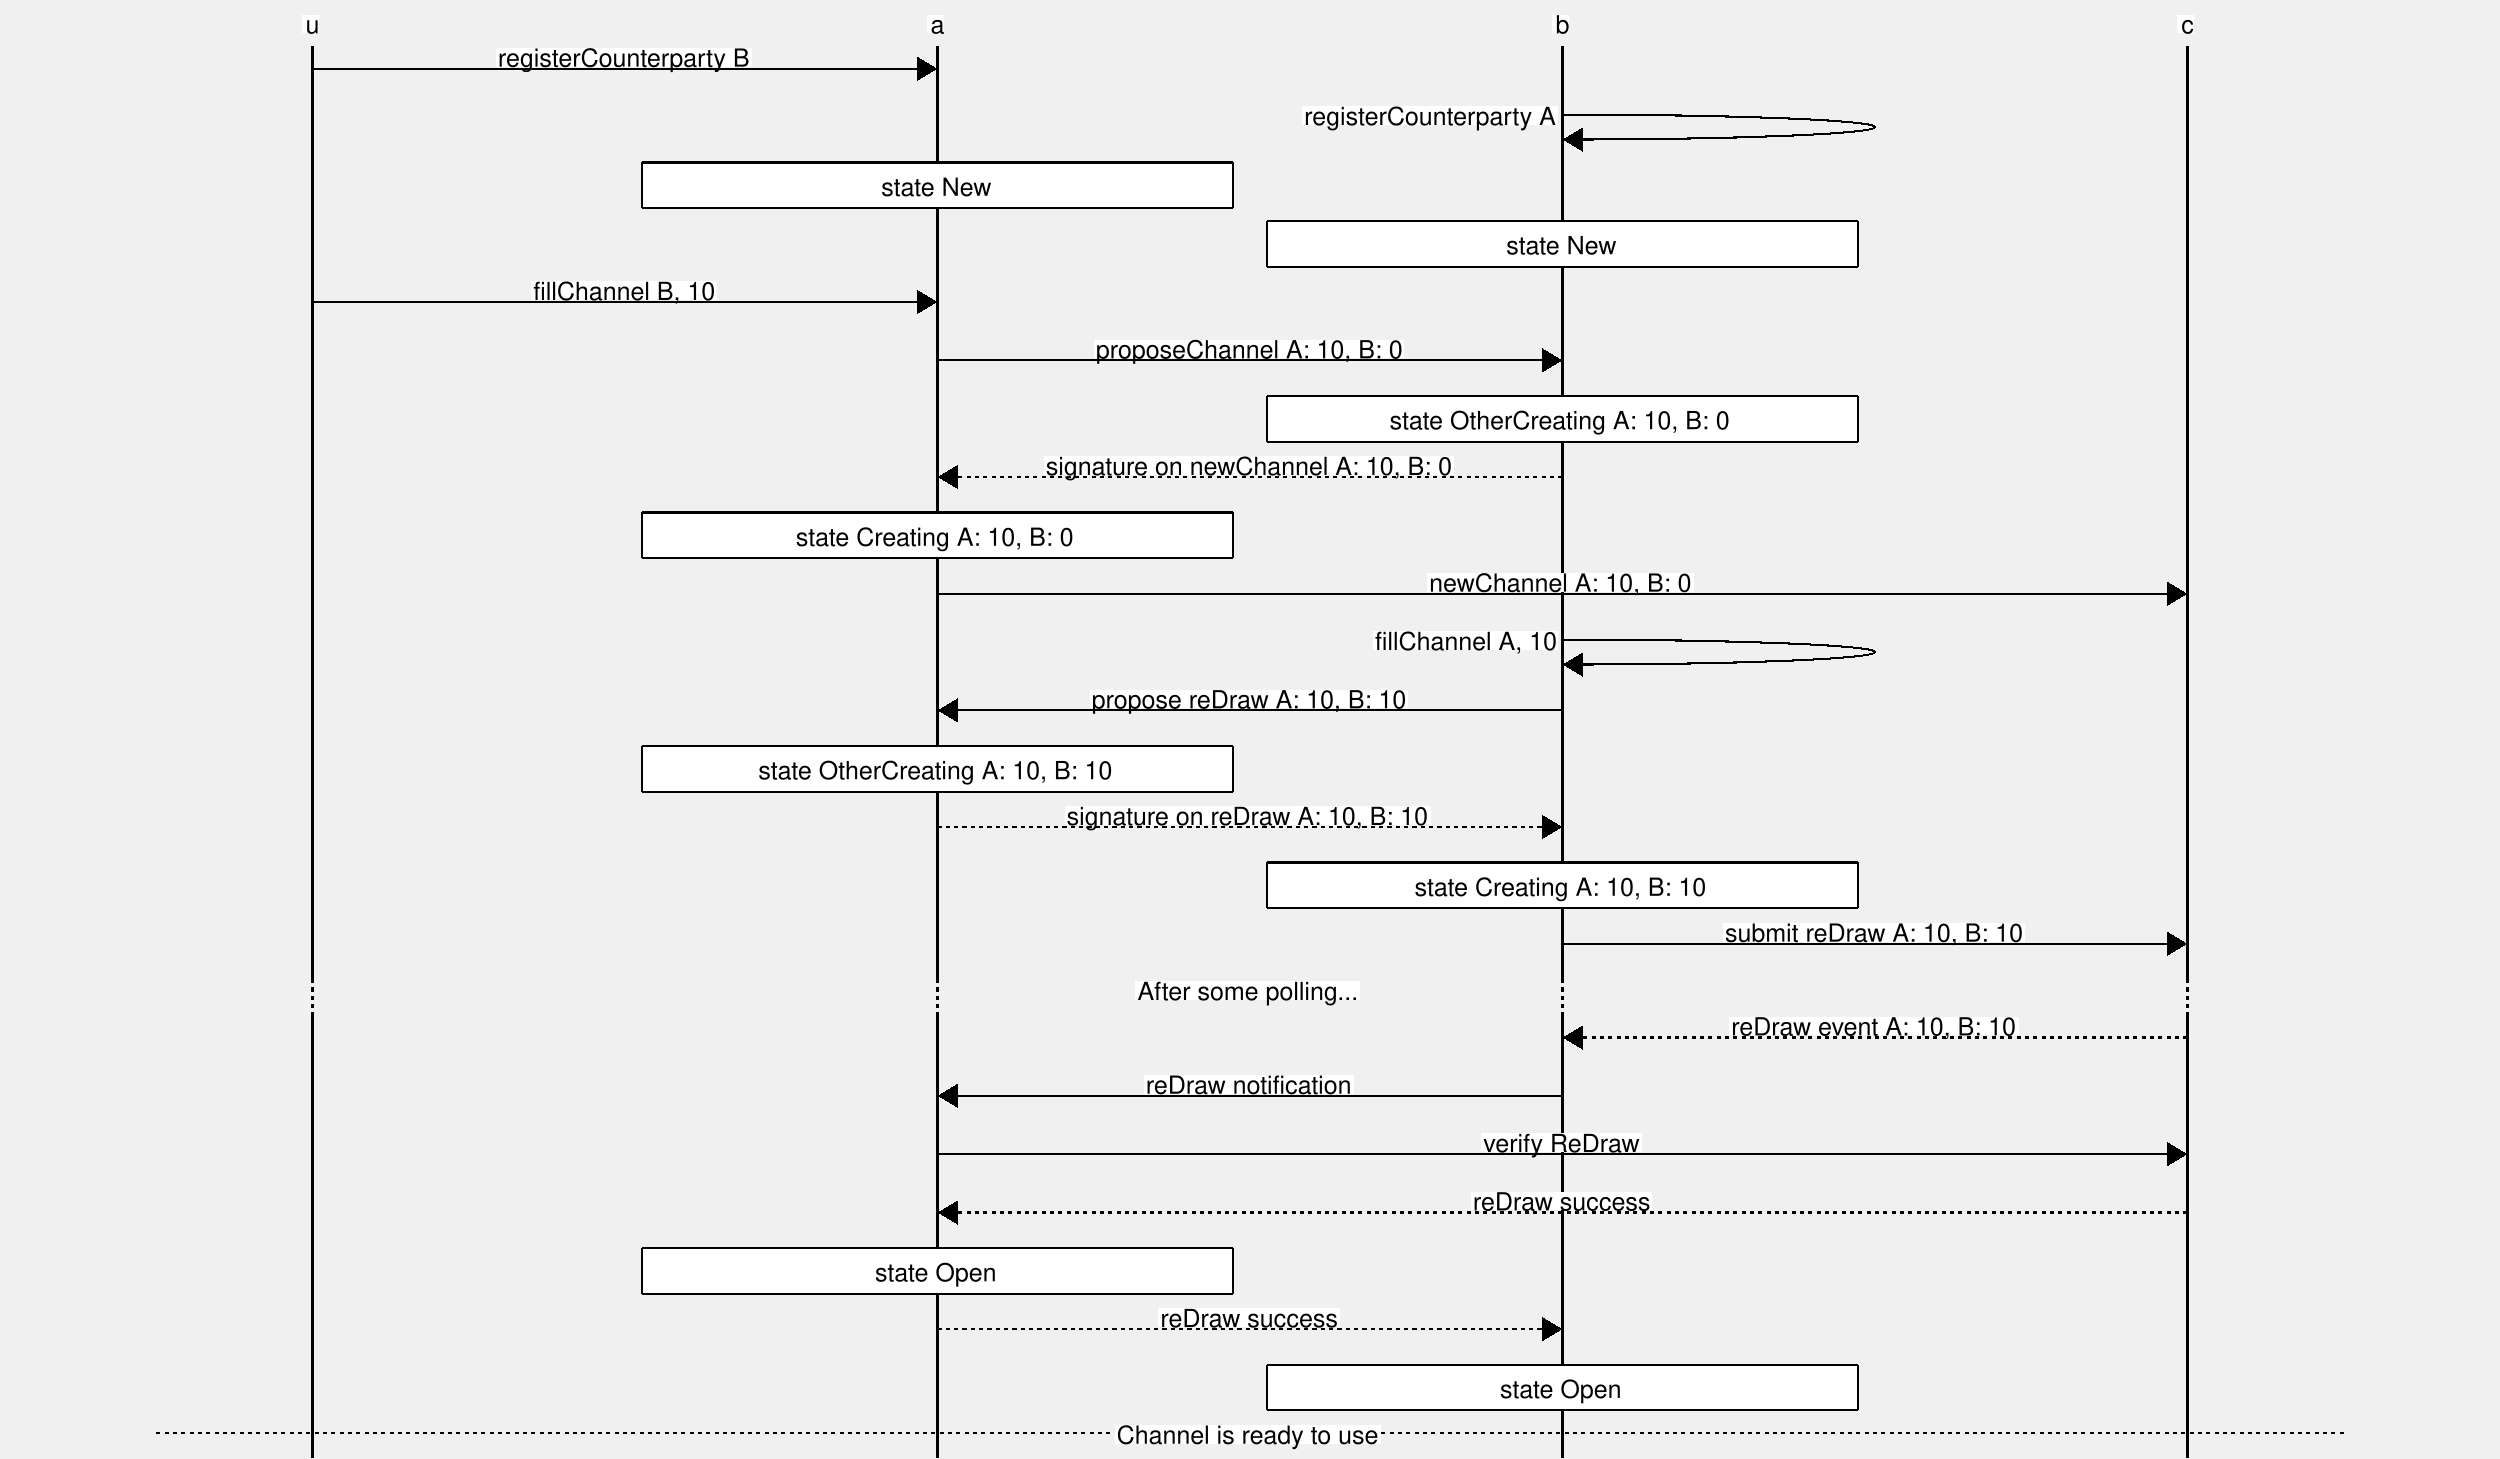
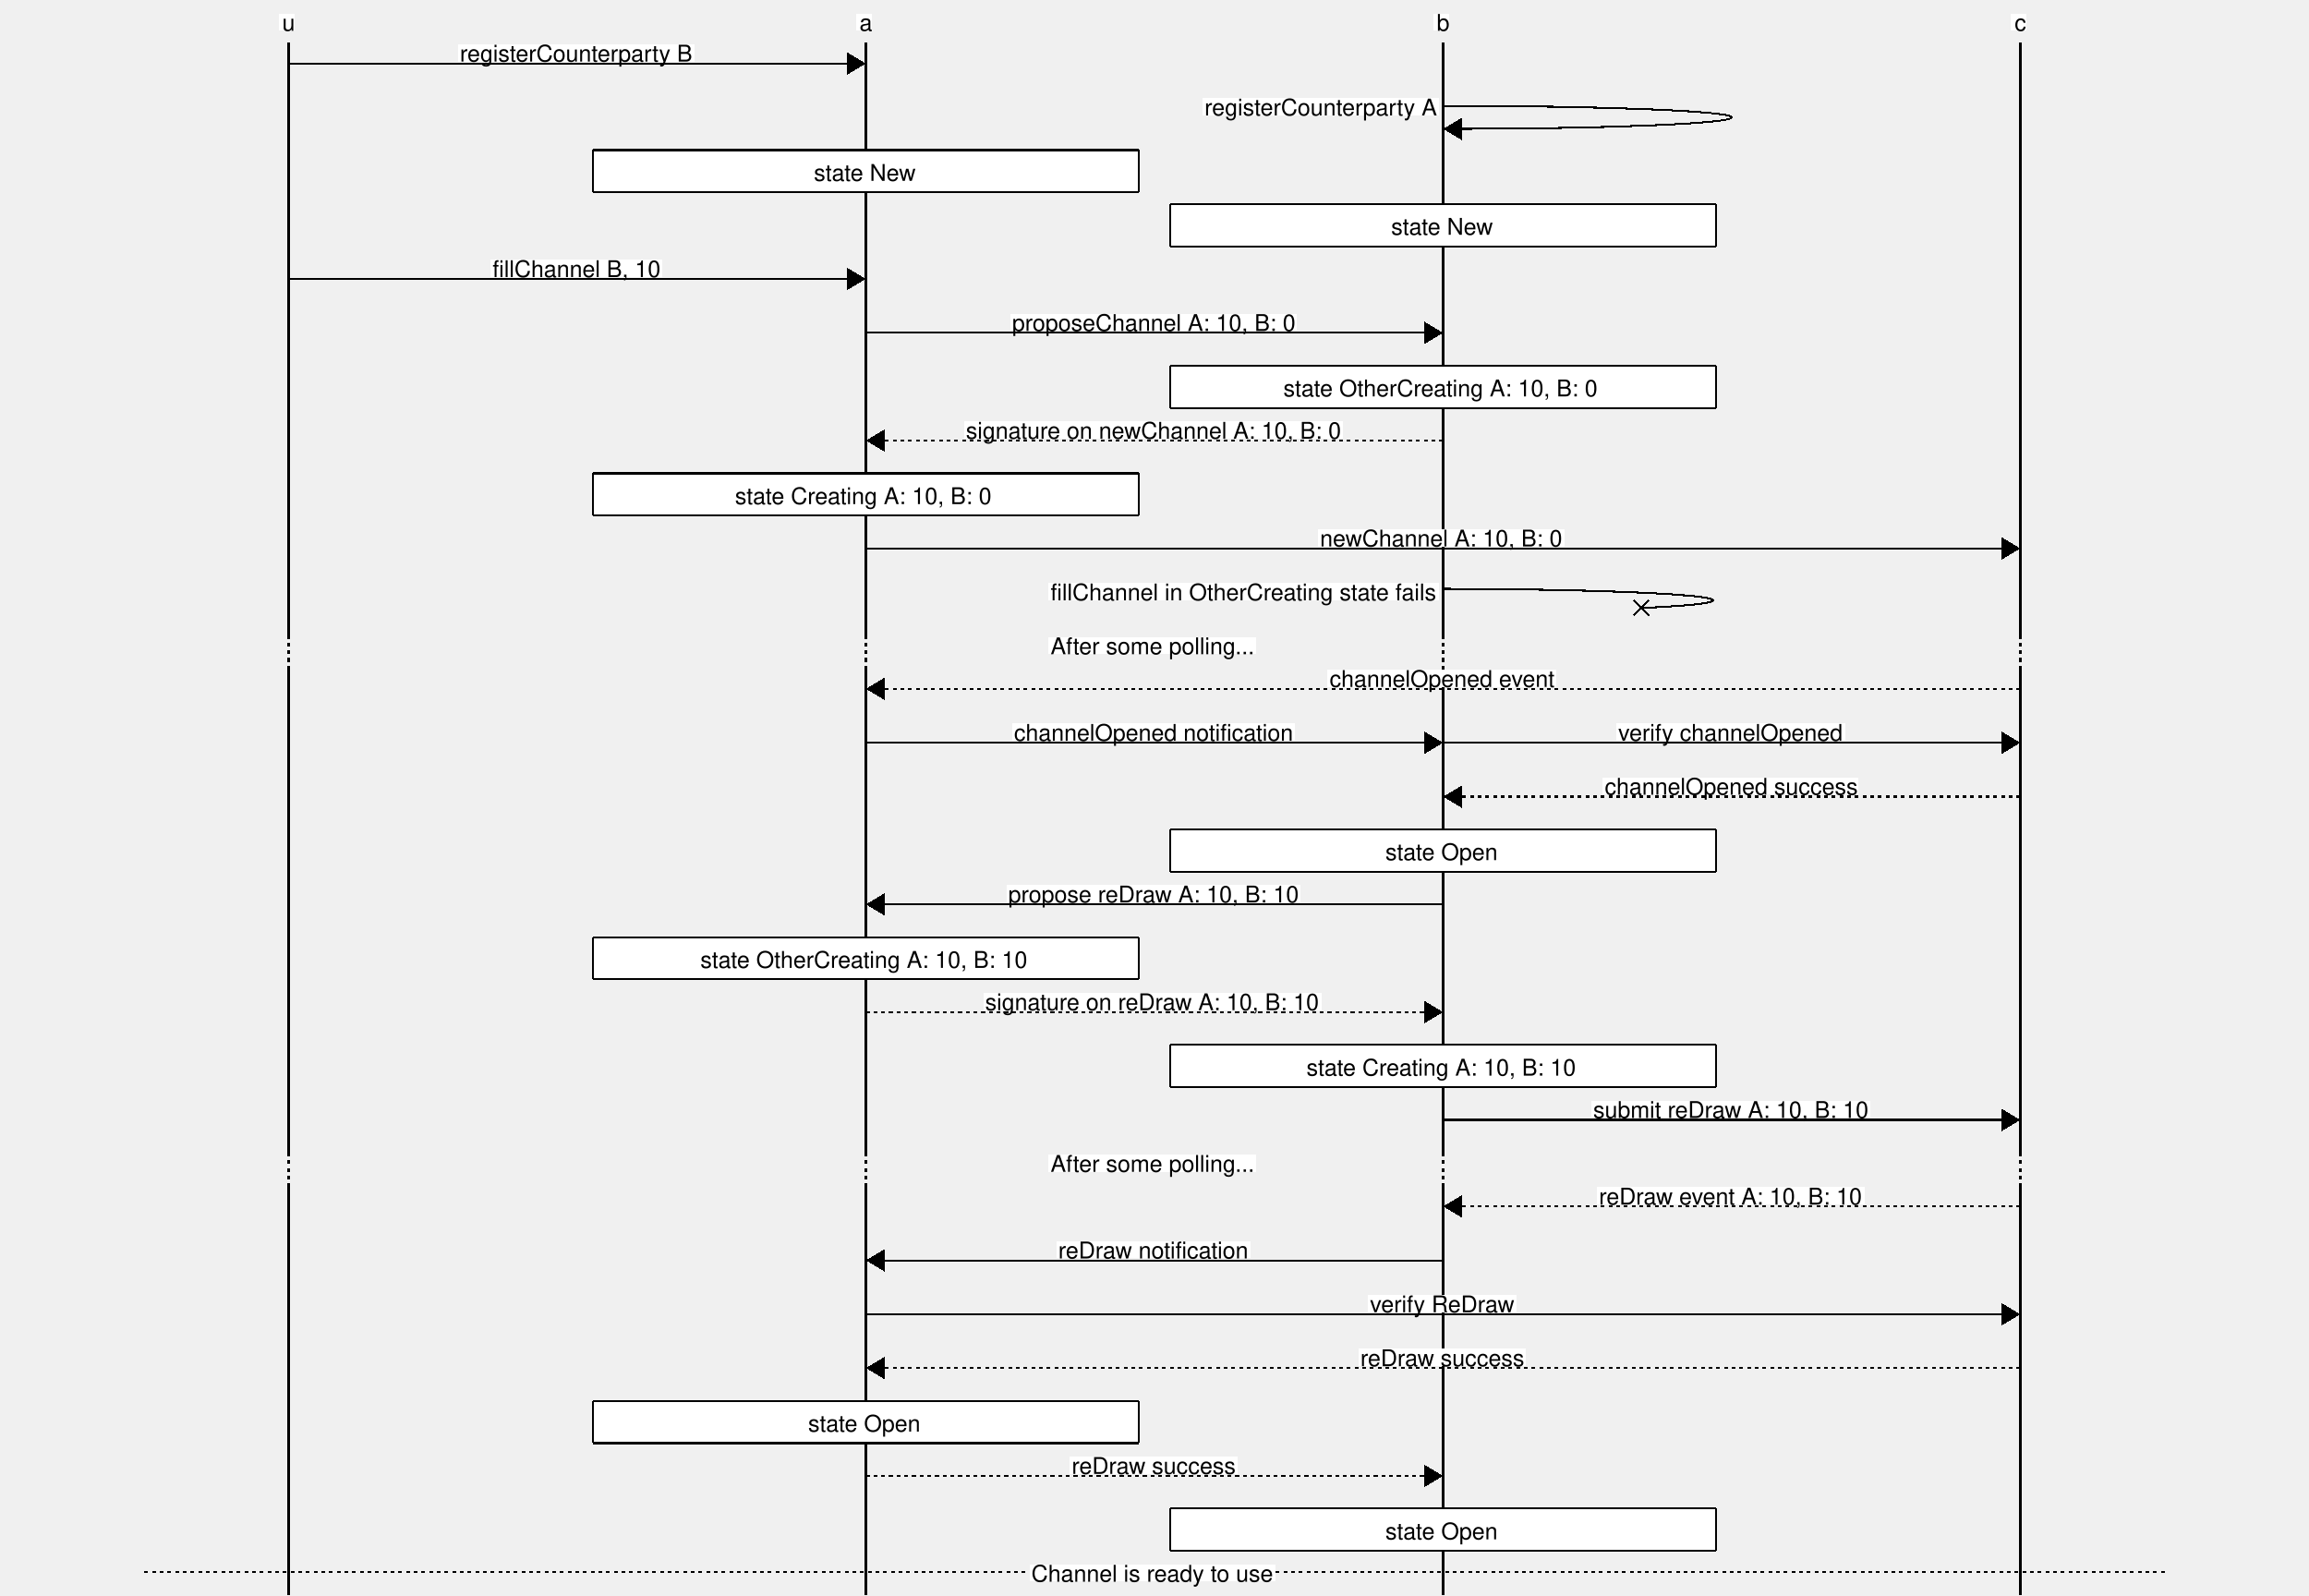
- <svg xmlns="http://www.w3.org/2000/svg" version="1.1" width="1200px" height="700px" viewBox="0 0 1200 700" shape-rendering="crispEdges" stroke-width="1" text-rendering="geometricPrecision">
+ <svg xmlns="http://www.w3.org/2000/svg" version="1.1" width="1200px" height="829px" viewBox="0 0 1200 829" shape-rendering="crispEdges" stroke-width="1" text-rendering="geometricPrecision">
  <polygon fill="white" points="145,7 153,7 153,16 145,16" />
  <text x="150" y="16" textLength="7" font-family="Helvetica" font-size="12" fill="black" text-anchor="middle">

u
</text>
  <polygon fill="white" points="445,7 453,7 453,16 445,16" />
  <text x="450" y="16" textLength="7" font-family="Helvetica" font-size="12" fill="black" text-anchor="middle">

a
</text>
  <polygon fill="white" points="745,7 753,7 753,16 745,16" />
  <text x="750" y="16" textLength="7" font-family="Helvetica" font-size="12" fill="black" text-anchor="middle">

b
</text>
  <polygon fill="white" points="1045,7 1053,7 1053,16 1045,16" />
  <text x="1050" y="16" textLength="6" font-family="Helvetica" font-size="12" fill="black" text-anchor="middle">

c
</text>
  <line x1="150" y1="22" x2="150" y2="50" stroke="black" />
  <line x1="450" y1="22" x2="450" y2="50" stroke="black" />
  <line x1="750" y1="22" x2="750" y2="50" stroke="black" />
  <line x1="1050" y1="22" x2="1050" y2="50" stroke="black" />
  <line x1="150" y1="33" x2="450" y2="33" stroke="black" />
  <polygon fill="black" points="450,33 440,39 440,27" />
  <polygon fill="white" points="238,23 361,23 361,32 238,32" />
  <text x="239" y="32" textLength="121" font-family="Helvetica" font-size="12" fill="black">
registerCounterparty B
</text>
  <line x1="150" y1="50" x2="150" y2="78" stroke="black" />
  <line x1="450" y1="50" x2="450" y2="78" stroke="black" />
  <line x1="750" y1="50" x2="750" y2="78" stroke="black" />
  <line x1="1050" y1="50" x2="1050" y2="78" stroke="black" />
  <path d="M 750 55 A150,6 0 0,1 750,67" stroke="black" fill="none" />
  <polygon fill="black" points="750,67 760,73 760,61" />
  <polygon fill="white" points="625,51 748,51 748,60 625,60" />
  <text x="626" y="60" textLength="121" font-family="Helvetica" font-size="12" fill="black">
registerCounterparty A
</text>
  <line x1="150" y1="78" x2="150" y2="106" stroke="black" />
  <line x1="450" y1="78" x2="450" y2="106" stroke="black" />
  <line x1="750" y1="78" x2="750" y2="106" stroke="black" />
  <line x1="1050" y1="78" x2="1050" y2="106" stroke="black" />
  <polygon fill="white" points="308,78 592,78 592,100 308,100" />
  <line x1="308" y1="78" x2="592" y2="78" stroke="black" />
  <line x1="308" y1="100" x2="592" y2="100" stroke="black" />
  <line x1="308" y1="78" x2="308" y2="100" stroke="black" />
  <line x1="592" y1="78" x2="592" y2="100" stroke="black" />
  <polygon fill="white" points="422,85 477,85 477,94 422,94" />
  <text x="423" y="94" textLength="53" font-family="Helvetica" font-size="12" fill="black">
state New
</text>
  <line x1="150" y1="106" x2="150" y2="134" stroke="black" />
  <line x1="450" y1="106" x2="450" y2="134" stroke="black" />
  <line x1="750" y1="106" x2="750" y2="134" stroke="black" />
  <line x1="1050" y1="106" x2="1050" y2="134" stroke="black" />
  <polygon fill="white" points="608,106 892,106 892,128 608,128" />
  <line x1="608" y1="106" x2="892" y2="106" stroke="black" />
  <line x1="608" y1="128" x2="892" y2="128" stroke="black" />
  <line x1="608" y1="106" x2="608" y2="128" stroke="black" />
  <line x1="892" y1="106" x2="892" y2="128" stroke="black" />
  <polygon fill="white" points="722,113 777,113 777,122 722,122" />
  <text x="723" y="122" textLength="53" font-family="Helvetica" font-size="12" fill="black">
state New
</text>
  <line x1="150" y1="134" x2="150" y2="162" stroke="black" />
  <line x1="450" y1="134" x2="450" y2="162" stroke="black" />
  <line x1="750" y1="134" x2="750" y2="162" stroke="black" />
  <line x1="1050" y1="134" x2="1050" y2="162" stroke="black" />
  <line x1="150" y1="145" x2="450" y2="145" stroke="black" />
  <polygon fill="black" points="450,145 440,151 440,139" />
  <polygon fill="white" points="255,135 344,135 344,144 255,144" />
  <text x="256" y="144" textLength="87" font-family="Helvetica" font-size="12" fill="black">
fillChannel B, 10
</text>
  <line x1="150" y1="162" x2="150" y2="190" stroke="black" />
  <line x1="450" y1="162" x2="450" y2="190" stroke="black" />
  <line x1="750" y1="162" x2="750" y2="190" stroke="black" />
  <line x1="1050" y1="162" x2="1050" y2="190" stroke="black" />
  <line x1="450" y1="173" x2="750" y2="173" stroke="black" />
  <polygon fill="black" points="750,173 740,179 740,167" />
  <polygon fill="white" points="525,163 674,163 674,172 525,172" />
  <text x="526" y="172" textLength="147" font-family="Helvetica" font-size="12" fill="black">
proposeChannel A: 10, B: 0
</text>
  <line x1="150" y1="190" x2="150" y2="218" stroke="black" />
  <line x1="450" y1="190" x2="450" y2="218" stroke="black" />
  <line x1="750" y1="190" x2="750" y2="218" stroke="black" />
  <line x1="1050" y1="190" x2="1050" y2="218" stroke="black" />
  <polygon fill="white" points="608,190 892,190 892,212 608,212" />
  <line x1="608" y1="190" x2="892" y2="190" stroke="black" />
  <line x1="608" y1="212" x2="892" y2="212" stroke="black" />
  <line x1="608" y1="190" x2="608" y2="212" stroke="black" />
  <line x1="892" y1="190" x2="892" y2="212" stroke="black" />
  <polygon fill="white" points="666,197 832,197 832,206 666,206" />
  <text x="667" y="206" textLength="164" font-family="Helvetica" font-size="12" fill="black">
state OtherCreating A: 10, B: 0
</text>
  <line x1="150" y1="218" x2="150" y2="246" stroke="black" />
  <line x1="450" y1="218" x2="450" y2="246" stroke="black" />
  <line x1="750" y1="218" x2="750" y2="246" stroke="black" />
  <line x1="1050" y1="218" x2="1050" y2="246" stroke="black" />
  <line x1="750" y1="229" x2="450" y2="229" stroke="black" stroke-dasharray="2,2" />
  <polygon fill="black" points="450,229 460,235 460,223" />
  <polygon fill="white" points="501,219 698,219 698,228 501,228" />
  <text x="502" y="228" textLength="195" font-family="Helvetica" font-size="12" fill="black">
signature on newChannel A: 10, B: 0
</text>
  <line x1="150" y1="246" x2="150" y2="274" stroke="black" />
  <line x1="450" y1="246" x2="450" y2="274" stroke="black" />
  <line x1="750" y1="246" x2="750" y2="274" stroke="black" />
  <line x1="1050" y1="246" x2="1050" y2="274" stroke="black" />
  <polygon fill="white" points="308,246 592,246 592,268 308,268" />
  <line x1="308" y1="246" x2="592" y2="246" stroke="black" />
  <line x1="308" y1="268" x2="592" y2="268" stroke="black" />
  <line x1="308" y1="246" x2="308" y2="268" stroke="black" />
  <line x1="592" y1="246" x2="592" y2="268" stroke="black" />
  <polygon fill="white" points="381,253 517,253 517,262 381,262" />
  <text x="382" y="262" textLength="134" font-family="Helvetica" font-size="12" fill="black">
state Creating A: 10, B: 0
</text>
  <line x1="150" y1="274" x2="150" y2="302" stroke="black" />
  <line x1="450" y1="274" x2="450" y2="302" stroke="black" />
  <line x1="750" y1="274" x2="750" y2="302" stroke="black" />
  <line x1="1050" y1="274" x2="1050" y2="302" stroke="black" />
  <line x1="450" y1="285" x2="1050" y2="285" stroke="black" />
  <polygon fill="black" points="1050,285 1040,291 1040,279" />
  <polygon fill="white" points="685,275 813,275 813,284 685,284" />
  <text x="686" y="284" textLength="126" font-family="Helvetica" font-size="12" fill="black">
newChannel A: 10, B: 0
</text>
  <line x1="150" y1="302" x2="150" y2="330" stroke="black" />
  <line x1="450" y1="302" x2="450" y2="330" stroke="black" />
  <line x1="750" y1="302" x2="750" y2="330" stroke="black" />
  <line x1="1050" y1="302" x2="1050" y2="330" stroke="black" />
-   <path d="M 750 307 A150,6 0 0,1 750,319" stroke="black" fill="none" />
-   <polygon fill="black" points="750,319 760,325 760,313" />
-   <polygon fill="white" points="659,303 748,303 748,312 659,312" />
-   <text x="660" y="312" textLength="87" font-family="Helvetica" font-size="12" fill="black">
- fillChannel A, 10
- </text>
-   <line x1="150" y1="330" x2="150" y2="358" stroke="black" />
-   <line x1="450" y1="330" x2="450" y2="358" stroke="black" />
-   <line x1="750" y1="330" x2="750" y2="358" stroke="black" />
-   <line x1="1050" y1="330" x2="1050" y2="358" stroke="black" />
-   <line x1="750" y1="341" x2="450" y2="341" stroke="black" />
-   <polygon fill="black" points="450,341 460,347 460,335" />
-   <polygon fill="white" points="523,331 676,331 676,340 523,340" />
-   <text x="524" y="340" textLength="151" font-family="Helvetica" font-size="12" fill="black">
+   <path d="M 750 306 A146,6 0 0,1 853,316" stroke="black" fill="none" />
+   <line x1="849" y1="312" x2="857" y2="320" stroke="black" />
+   <line x1="857" y1="312" x2="849" y2="320" stroke="black" />
+   <polygon fill="white" points="545,303 748,303 748,312 545,312" />
+   <text x="546" y="312" textLength="201" font-family="Helvetica" font-size="12" fill="black">
+ fillChannel in OtherCreating state fails
+ </text>
+   <line x1="150" y1="330" x2="150" y2="347" stroke="black" stroke-dasharray="2,2" />
+   <line x1="450" y1="330" x2="450" y2="347" stroke="black" stroke-dasharray="2,2" />
+   <line x1="750" y1="330" x2="750" y2="347" stroke="black" stroke-dasharray="2,2" />
+   <line x1="1050" y1="330" x2="1050" y2="347" stroke="black" stroke-dasharray="2,2" />
+   <polygon fill="white" points="545,331 653,331 653,340 545,340" />
+   <text x="546" y="340" textLength="106" font-family="Helvetica" font-size="12" fill="black">
+ After some polling...
+ </text>
+   <line x1="150" y1="347" x2="150" y2="375" stroke="black" />
+   <line x1="450" y1="347" x2="450" y2="375" stroke="black" />
+   <line x1="750" y1="347" x2="750" y2="375" stroke="black" />
+   <line x1="1050" y1="347" x2="1050" y2="375" stroke="black" />
+   <line x1="1050" y1="358" x2="450" y2="358" stroke="black" stroke-dasharray="2,2" />
+   <polygon fill="black" points="450,358 460,364 460,352" />
+   <polygon fill="white" points="690,348 809,348 809,357 690,357" />
+   <text x="691" y="357" textLength="117" font-family="Helvetica" font-size="12" fill="black">
+ channelOpened event
+ </text>
+   <line x1="150" y1="375" x2="150" y2="403" stroke="black" />
+   <line x1="450" y1="375" x2="450" y2="403" stroke="black" />
+   <line x1="750" y1="375" x2="750" y2="403" stroke="black" />
+   <line x1="1050" y1="375" x2="1050" y2="403" stroke="black" />
+   <line x1="450" y1="386" x2="750" y2="386" stroke="black" />
+   <polygon fill="black" points="750,386 740,392 740,380" />
+   <polygon fill="white" points="526,376 673,376 673,385 526,385" />
+   <text x="527" y="385" textLength="145" font-family="Helvetica" font-size="12" fill="black">
+ channelOpened notification
+ </text>
+   <line x1="750" y1="386" x2="1050" y2="386" stroke="black" />
+   <polygon fill="black" points="1050,386 1040,392 1040,380" />
+   <polygon fill="white" points="840,376 959,376 959,385 840,385" />
+   <text x="841" y="385" textLength="117" font-family="Helvetica" font-size="12" fill="black">
+ verify channelOpened
+ </text>
+   <line x1="150" y1="403" x2="150" y2="431" stroke="black" />
+   <line x1="450" y1="403" x2="450" y2="431" stroke="black" />
+   <line x1="750" y1="403" x2="750" y2="431" stroke="black" />
+   <line x1="1050" y1="403" x2="1050" y2="431" stroke="black" />
+   <line x1="1050" y1="414" x2="750" y2="414" stroke="black" stroke-dasharray="2,2" />
+   <polygon fill="black" points="750,414 760,420 760,408" />
+   <polygon fill="white" points="833,404 966,404 966,413 833,413" />
+   <text x="834" y="413" textLength="131" font-family="Helvetica" font-size="12" fill="black">
+ channelOpened success
+ </text>
+   <line x1="150" y1="431" x2="150" y2="459" stroke="black" />
+   <line x1="450" y1="431" x2="450" y2="459" stroke="black" />
+   <line x1="750" y1="431" x2="750" y2="459" stroke="black" />
+   <line x1="1050" y1="431" x2="1050" y2="459" stroke="black" />
+   <polygon fill="white" points="608,431 892,431 892,453 608,453" />
+   <line x1="608" y1="431" x2="892" y2="431" stroke="black" />
+   <line x1="608" y1="453" x2="892" y2="453" stroke="black" />
+   <line x1="608" y1="431" x2="608" y2="453" stroke="black" />
+   <line x1="892" y1="431" x2="892" y2="453" stroke="black" />
+   <polygon fill="white" points="719,438 780,438 780,447 719,447" />
+   <text x="720" y="447" textLength="59" font-family="Helvetica" font-size="12" fill="black">
+ state Open
+ </text>
+   <line x1="150" y1="459" x2="150" y2="487" stroke="black" />
+   <line x1="450" y1="459" x2="450" y2="487" stroke="black" />
+   <line x1="750" y1="459" x2="750" y2="487" stroke="black" />
+   <line x1="1050" y1="459" x2="1050" y2="487" stroke="black" />
+   <line x1="750" y1="470" x2="450" y2="470" stroke="black" />
+   <polygon fill="black" points="450,470 460,476 460,464" />
+   <polygon fill="white" points="523,460 676,460 676,469 523,469" />
+   <text x="524" y="469" textLength="151" font-family="Helvetica" font-size="12" fill="black">
propose reDraw A: 10, B: 10
- </text>
-   <line x1="150" y1="358" x2="150" y2="386" stroke="black" />
-   <line x1="450" y1="358" x2="450" y2="386" stroke="black" />
-   <line x1="750" y1="358" x2="750" y2="386" stroke="black" />
-   <line x1="1050" y1="358" x2="1050" y2="386" stroke="black" />
-   <polygon fill="white" points="308,358 592,358 592,380 308,380" />
-   <line x1="308" y1="358" x2="592" y2="358" stroke="black" />
-   <line x1="308" y1="380" x2="592" y2="380" stroke="black" />
-   <line x1="308" y1="358" x2="308" y2="380" stroke="black" />
-   <line x1="592" y1="358" x2="592" y2="380" stroke="black" />
-   <polygon fill="white" points="363,365 536,365 536,374 363,374" />
-   <text x="364" y="374" textLength="171" font-family="Helvetica" font-size="12" fill="black">
- state OtherCreating A: 10, B: 10
- </text>
-   <line x1="150" y1="386" x2="150" y2="414" stroke="black" />
-   <line x1="450" y1="386" x2="450" y2="414" stroke="black" />
-   <line x1="750" y1="386" x2="750" y2="414" stroke="black" />
-   <line x1="1050" y1="386" x2="1050" y2="414" stroke="black" />
-   <line x1="450" y1="397" x2="750" y2="397" stroke="black" stroke-dasharray="2,2" />
-   <polygon fill="black" points="750,397 740,403 740,391" />
-   <polygon fill="white" points="511,387 687,387 687,396 511,396" />
-   <text x="512" y="396" textLength="174" font-family="Helvetica" font-size="12" fill="black">
- signature on reDraw A: 10, B: 10
- </text>
-   <line x1="150" y1="414" x2="150" y2="442" stroke="black" />
-   <line x1="450" y1="414" x2="450" y2="442" stroke="black" />
-   <line x1="750" y1="414" x2="750" y2="442" stroke="black" />
-   <line x1="1050" y1="414" x2="1050" y2="442" stroke="black" />
-   <polygon fill="white" points="608,414 892,414 892,436 608,436" />
-   <line x1="608" y1="414" x2="892" y2="414" stroke="black" />
-   <line x1="608" y1="436" x2="892" y2="436" stroke="black" />
-   <line x1="608" y1="414" x2="608" y2="436" stroke="black" />
-   <line x1="892" y1="414" x2="892" y2="436" stroke="black" />
-   <polygon fill="white" points="678,421 821,421 821,430 678,430" />
-   <text x="679" y="430" textLength="141" font-family="Helvetica" font-size="12" fill="black">
- state Creating A: 10, B: 10
- </text>
-   <line x1="150" y1="442" x2="150" y2="470" stroke="black" />
-   <line x1="450" y1="442" x2="450" y2="470" stroke="black" />
-   <line x1="750" y1="442" x2="750" y2="470" stroke="black" />
-   <line x1="1050" y1="442" x2="1050" y2="470" stroke="black" />
-   <line x1="750" y1="453" x2="1050" y2="453" stroke="black" />
-   <polygon fill="black" points="1050,453 1040,459 1040,447" />
-   <polygon fill="white" points="827,443 972,443 972,452 827,452" />
-   <text x="828" y="452" textLength="143" font-family="Helvetica" font-size="12" fill="black">
- submit reDraw A: 10, B: 10
- </text>
-   <line x1="150" y1="470" x2="150" y2="487" stroke="black" stroke-dasharray="2,2" />
-   <line x1="450" y1="470" x2="450" y2="487" stroke="black" stroke-dasharray="2,2" />
-   <line x1="750" y1="470" x2="750" y2="487" stroke="black" stroke-dasharray="2,2" />
-   <line x1="1050" y1="470" x2="1050" y2="487" stroke="black" stroke-dasharray="2,2" />
-   <polygon fill="white" points="545,471 653,471 653,480 545,480" />
-   <text x="546" y="480" textLength="106" font-family="Helvetica" font-size="12" fill="black">
- After some polling...
</text>
  <line x1="150" y1="487" x2="150" y2="515" stroke="black" />
  <line x1="450" y1="487" x2="450" y2="515" stroke="black" />
  <line x1="750" y1="487" x2="750" y2="515" stroke="black" />
  <line x1="1050" y1="487" x2="1050" y2="515" stroke="black" />
-   <line x1="1050" y1="498" x2="750" y2="498" stroke="black" stroke-dasharray="2,2" />
-   <polygon fill="black" points="750,498 760,504 760,492" />
-   <polygon fill="white" points="830,488 969,488 969,497 830,497" />
-   <text x="831" y="497" textLength="137" font-family="Helvetica" font-size="12" fill="black">
- reDraw event A: 10, B: 10
+   <polygon fill="white" points="308,487 592,487 592,509 308,509" />
+   <line x1="308" y1="487" x2="592" y2="487" stroke="black" />
+   <line x1="308" y1="509" x2="592" y2="509" stroke="black" />
+   <line x1="308" y1="487" x2="308" y2="509" stroke="black" />
+   <line x1="592" y1="487" x2="592" y2="509" stroke="black" />
+   <polygon fill="white" points="363,494 536,494 536,503 363,503" />
+   <text x="364" y="503" textLength="171" font-family="Helvetica" font-size="12" fill="black">
+ state OtherCreating A: 10, B: 10
</text>
  <line x1="150" y1="515" x2="150" y2="543" stroke="black" />
  <line x1="450" y1="515" x2="450" y2="543" stroke="black" />
  <line x1="750" y1="515" x2="750" y2="543" stroke="black" />
  <line x1="1050" y1="515" x2="1050" y2="543" stroke="black" />
-   <line x1="750" y1="526" x2="450" y2="526" stroke="black" />
-   <polygon fill="black" points="450,526 460,532 460,520" />
-   <polygon fill="white" points="549,516 650,516 650,525 549,525" />
-   <text x="550" y="525" textLength="99" font-family="Helvetica" font-size="12" fill="black">
- reDraw notification
+   <line x1="450" y1="526" x2="750" y2="526" stroke="black" stroke-dasharray="2,2" />
+   <polygon fill="black" points="750,526 740,532 740,520" />
+   <polygon fill="white" points="511,516 687,516 687,525 511,525" />
+   <text x="512" y="525" textLength="174" font-family="Helvetica" font-size="12" fill="black">
+ signature on reDraw A: 10, B: 10
</text>
  <line x1="150" y1="543" x2="150" y2="571" stroke="black" />
  <line x1="450" y1="543" x2="450" y2="571" stroke="black" />
  <line x1="750" y1="543" x2="750" y2="571" stroke="black" />
  <line x1="1050" y1="543" x2="1050" y2="571" stroke="black" />
-   <line x1="450" y1="554" x2="1050" y2="554" stroke="black" />
-   <polygon fill="black" points="1050,554 1040,560 1040,548" />
-   <polygon fill="white" points="711,544 788,544 788,553 711,553" />
-   <text x="712" y="553" textLength="75" font-family="Helvetica" font-size="12" fill="black">
- verify ReDraw
+   <polygon fill="white" points="608,543 892,543 892,565 608,565" />
+   <line x1="608" y1="543" x2="892" y2="543" stroke="black" />
+   <line x1="608" y1="565" x2="892" y2="565" stroke="black" />
+   <line x1="608" y1="543" x2="608" y2="565" stroke="black" />
+   <line x1="892" y1="543" x2="892" y2="565" stroke="black" />
+   <polygon fill="white" points="678,550 821,550 821,559 678,559" />
+   <text x="679" y="559" textLength="141" font-family="Helvetica" font-size="12" fill="black">
+ state Creating A: 10, B: 10
</text>
  <line x1="150" y1="571" x2="150" y2="599" stroke="black" />
  <line x1="450" y1="571" x2="450" y2="599" stroke="black" />
  <line x1="750" y1="571" x2="750" y2="599" stroke="black" />
  <line x1="1050" y1="571" x2="1050" y2="599" stroke="black" />
-   <line x1="1050" y1="582" x2="450" y2="582" stroke="black" stroke-dasharray="2,2" />
-   <polygon fill="black" points="450,582 460,588 460,576" />
-   <polygon fill="white" points="706,572 793,572 793,581 706,581" />
-   <text x="707" y="581" textLength="85" font-family="Helvetica" font-size="12" fill="black">
+   <line x1="750" y1="582" x2="1050" y2="582" stroke="black" />
+   <polygon fill="black" points="1050,582 1040,588 1040,576" />
+   <polygon fill="white" points="827,572 972,572 972,581 827,581" />
+   <text x="828" y="581" textLength="143" font-family="Helvetica" font-size="12" fill="black">
+ submit reDraw A: 10, B: 10
+ </text>
+   <line x1="150" y1="599" x2="150" y2="616" stroke="black" stroke-dasharray="2,2" />
+   <line x1="450" y1="599" x2="450" y2="616" stroke="black" stroke-dasharray="2,2" />
+   <line x1="750" y1="599" x2="750" y2="616" stroke="black" stroke-dasharray="2,2" />
+   <line x1="1050" y1="599" x2="1050" y2="616" stroke="black" stroke-dasharray="2,2" />
+   <polygon fill="white" points="545,600 653,600 653,609 545,609" />
+   <text x="546" y="609" textLength="106" font-family="Helvetica" font-size="12" fill="black">
+ After some polling...
+ </text>
+   <line x1="150" y1="616" x2="150" y2="644" stroke="black" />
+   <line x1="450" y1="616" x2="450" y2="644" stroke="black" />
+   <line x1="750" y1="616" x2="750" y2="644" stroke="black" />
+   <line x1="1050" y1="616" x2="1050" y2="644" stroke="black" />
+   <line x1="1050" y1="627" x2="750" y2="627" stroke="black" stroke-dasharray="2,2" />
+   <polygon fill="black" points="750,627 760,633 760,621" />
+   <polygon fill="white" points="830,617 969,617 969,626 830,626" />
+   <text x="831" y="626" textLength="137" font-family="Helvetica" font-size="12" fill="black">
+ reDraw event A: 10, B: 10
+ </text>
+   <line x1="150" y1="644" x2="150" y2="672" stroke="black" />
+   <line x1="450" y1="644" x2="450" y2="672" stroke="black" />
+   <line x1="750" y1="644" x2="750" y2="672" stroke="black" />
+   <line x1="1050" y1="644" x2="1050" y2="672" stroke="black" />
+   <line x1="750" y1="655" x2="450" y2="655" stroke="black" />
+   <polygon fill="black" points="450,655 460,661 460,649" />
+   <polygon fill="white" points="549,645 650,645 650,654 549,654" />
+   <text x="550" y="654" textLength="99" font-family="Helvetica" font-size="12" fill="black">
+ reDraw notification
+ </text>
+   <line x1="150" y1="672" x2="150" y2="700" stroke="black" />
+   <line x1="450" y1="672" x2="450" y2="700" stroke="black" />
+   <line x1="750" y1="672" x2="750" y2="700" stroke="black" />
+   <line x1="1050" y1="672" x2="1050" y2="700" stroke="black" />
+   <line x1="450" y1="683" x2="1050" y2="683" stroke="black" />
+   <polygon fill="black" points="1050,683 1040,689 1040,677" />
+   <polygon fill="white" points="711,673 788,673 788,682 711,682" />
+   <text x="712" y="682" textLength="75" font-family="Helvetica" font-size="12" fill="black">
+ verify ReDraw
+ </text>
+   <line x1="150" y1="700" x2="150" y2="728" stroke="black" />
+   <line x1="450" y1="700" x2="450" y2="728" stroke="black" />
+   <line x1="750" y1="700" x2="750" y2="728" stroke="black" />
+   <line x1="1050" y1="700" x2="1050" y2="728" stroke="black" />
+   <line x1="1050" y1="711" x2="450" y2="711" stroke="black" stroke-dasharray="2,2" />
+   <polygon fill="black" points="450,711 460,717 460,705" />
+   <polygon fill="white" points="706,701 793,701 793,710 706,710" />
+   <text x="707" y="710" textLength="85" font-family="Helvetica" font-size="12" fill="black">
reDraw success
</text>
-   <line x1="150" y1="599" x2="150" y2="627" stroke="black" />
-   <line x1="450" y1="599" x2="450" y2="627" stroke="black" />
-   <line x1="750" y1="599" x2="750" y2="627" stroke="black" />
-   <line x1="1050" y1="599" x2="1050" y2="627" stroke="black" />
-   <polygon fill="white" points="308,599 592,599 592,621 308,621" />
-   <line x1="308" y1="599" x2="592" y2="599" stroke="black" />
-   <line x1="308" y1="621" x2="592" y2="621" stroke="black" />
-   <line x1="308" y1="599" x2="308" y2="621" stroke="black" />
-   <line x1="592" y1="599" x2="592" y2="621" stroke="black" />
-   <polygon fill="white" points="419,606 480,606 480,615 419,615" />
-   <text x="420" y="615" textLength="59" font-family="Helvetica" font-size="12" fill="black">
+   <line x1="150" y1="728" x2="150" y2="756" stroke="black" />
+   <line x1="450" y1="728" x2="450" y2="756" stroke="black" />
+   <line x1="750" y1="728" x2="750" y2="756" stroke="black" />
+   <line x1="1050" y1="728" x2="1050" y2="756" stroke="black" />
+   <polygon fill="white" points="308,728 592,728 592,750 308,750" />
+   <line x1="308" y1="728" x2="592" y2="728" stroke="black" />
+   <line x1="308" y1="750" x2="592" y2="750" stroke="black" />
+   <line x1="308" y1="728" x2="308" y2="750" stroke="black" />
+   <line x1="592" y1="728" x2="592" y2="750" stroke="black" />
+   <polygon fill="white" points="419,735 480,735 480,744 419,744" />
+   <text x="420" y="744" textLength="59" font-family="Helvetica" font-size="12" fill="black">
state Open
</text>
-   <line x1="150" y1="627" x2="150" y2="655" stroke="black" />
-   <line x1="450" y1="627" x2="450" y2="655" stroke="black" />
-   <line x1="750" y1="627" x2="750" y2="655" stroke="black" />
-   <line x1="1050" y1="627" x2="1050" y2="655" stroke="black" />
-   <line x1="450" y1="638" x2="750" y2="638" stroke="black" stroke-dasharray="2,2" />
-   <polygon fill="black" points="750,638 740,644 740,632" />
-   <polygon fill="white" points="556,628 643,628 643,637 556,637" />
-   <text x="557" y="637" textLength="85" font-family="Helvetica" font-size="12" fill="black">
+   <line x1="150" y1="756" x2="150" y2="784" stroke="black" />
+   <line x1="450" y1="756" x2="450" y2="784" stroke="black" />
+   <line x1="750" y1="756" x2="750" y2="784" stroke="black" />
+   <line x1="1050" y1="756" x2="1050" y2="784" stroke="black" />
+   <line x1="450" y1="767" x2="750" y2="767" stroke="black" stroke-dasharray="2,2" />
+   <polygon fill="black" points="750,767 740,773 740,761" />
+   <polygon fill="white" points="556,757 643,757 643,766 556,766" />
+   <text x="557" y="766" textLength="85" font-family="Helvetica" font-size="12" fill="black">
reDraw success
</text>
-   <line x1="150" y1="655" x2="150" y2="683" stroke="black" />
-   <line x1="450" y1="655" x2="450" y2="683" stroke="black" />
-   <line x1="750" y1="655" x2="750" y2="683" stroke="black" />
-   <line x1="1050" y1="655" x2="1050" y2="683" stroke="black" />
-   <polygon fill="white" points="608,655 892,655 892,677 608,677" />
-   <line x1="608" y1="655" x2="892" y2="655" stroke="black" />
-   <line x1="608" y1="677" x2="892" y2="677" stroke="black" />
-   <line x1="608" y1="655" x2="608" y2="677" stroke="black" />
-   <line x1="892" y1="655" x2="892" y2="677" stroke="black" />
-   <polygon fill="white" points="719,662 780,662 780,671 719,671" />
-   <text x="720" y="671" textLength="59" font-family="Helvetica" font-size="12" fill="black">
+   <line x1="150" y1="784" x2="150" y2="812" stroke="black" />
+   <line x1="450" y1="784" x2="450" y2="812" stroke="black" />
+   <line x1="750" y1="784" x2="750" y2="812" stroke="black" />
+   <line x1="1050" y1="784" x2="1050" y2="812" stroke="black" />
+   <polygon fill="white" points="608,784 892,784 892,806 608,806" />
+   <line x1="608" y1="784" x2="892" y2="784" stroke="black" />
+   <line x1="608" y1="806" x2="892" y2="806" stroke="black" />
+   <line x1="608" y1="784" x2="608" y2="806" stroke="black" />
+   <line x1="892" y1="784" x2="892" y2="806" stroke="black" />
+   <polygon fill="white" points="719,791 780,791 780,800 719,800" />
+   <text x="720" y="800" textLength="59" font-family="Helvetica" font-size="12" fill="black">
state Open
</text>
-   <line x1="150" y1="683" x2="150" y2="700" stroke="black" />
-   <line x1="450" y1="683" x2="450" y2="700" stroke="black" />
-   <line x1="750" y1="683" x2="750" y2="700" stroke="black" />
-   <line x1="1050" y1="683" x2="1050" y2="700" stroke="black" />
-   <line x1="75" y1="688" x2="1125" y2="688" stroke="black" stroke-dasharray="2,2" />
-   <polygon fill="white" points="535,684 663,684 663,693 535,693" />
-   <text x="536" y="693" textLength="126" font-family="Helvetica" font-size="12" fill="black">
+   <line x1="150" y1="812" x2="150" y2="829" stroke="black" />
+   <line x1="450" y1="812" x2="450" y2="829" stroke="black" />
+   <line x1="750" y1="812" x2="750" y2="829" stroke="black" />
+   <line x1="1050" y1="812" x2="1050" y2="829" stroke="black" />
+   <line x1="75" y1="817" x2="1125" y2="817" stroke="black" stroke-dasharray="2,2" />
+   <polygon fill="white" points="535,813 663,813 663,822 535,822" />
+   <text x="536" y="822" textLength="126" font-family="Helvetica" font-size="12" fill="black">
Channel is ready to use
</text>
-   <line x1="150" y1="694" x2="150" y2="700" stroke="black" />
-   <line x1="450" y1="694" x2="450" y2="700" stroke="black" />
-   <line x1="750" y1="694" x2="750" y2="700" stroke="black" />
-   <line x1="1050" y1="694" x2="1050" y2="700" stroke="black" />
+   <line x1="150" y1="823" x2="150" y2="829" stroke="black" />
+   <line x1="450" y1="823" x2="450" y2="829" stroke="black" />
+   <line x1="750" y1="823" x2="750" y2="829" stroke="black" />
+   <line x1="1050" y1="823" x2="1050" y2="829" stroke="black" />
</svg>
